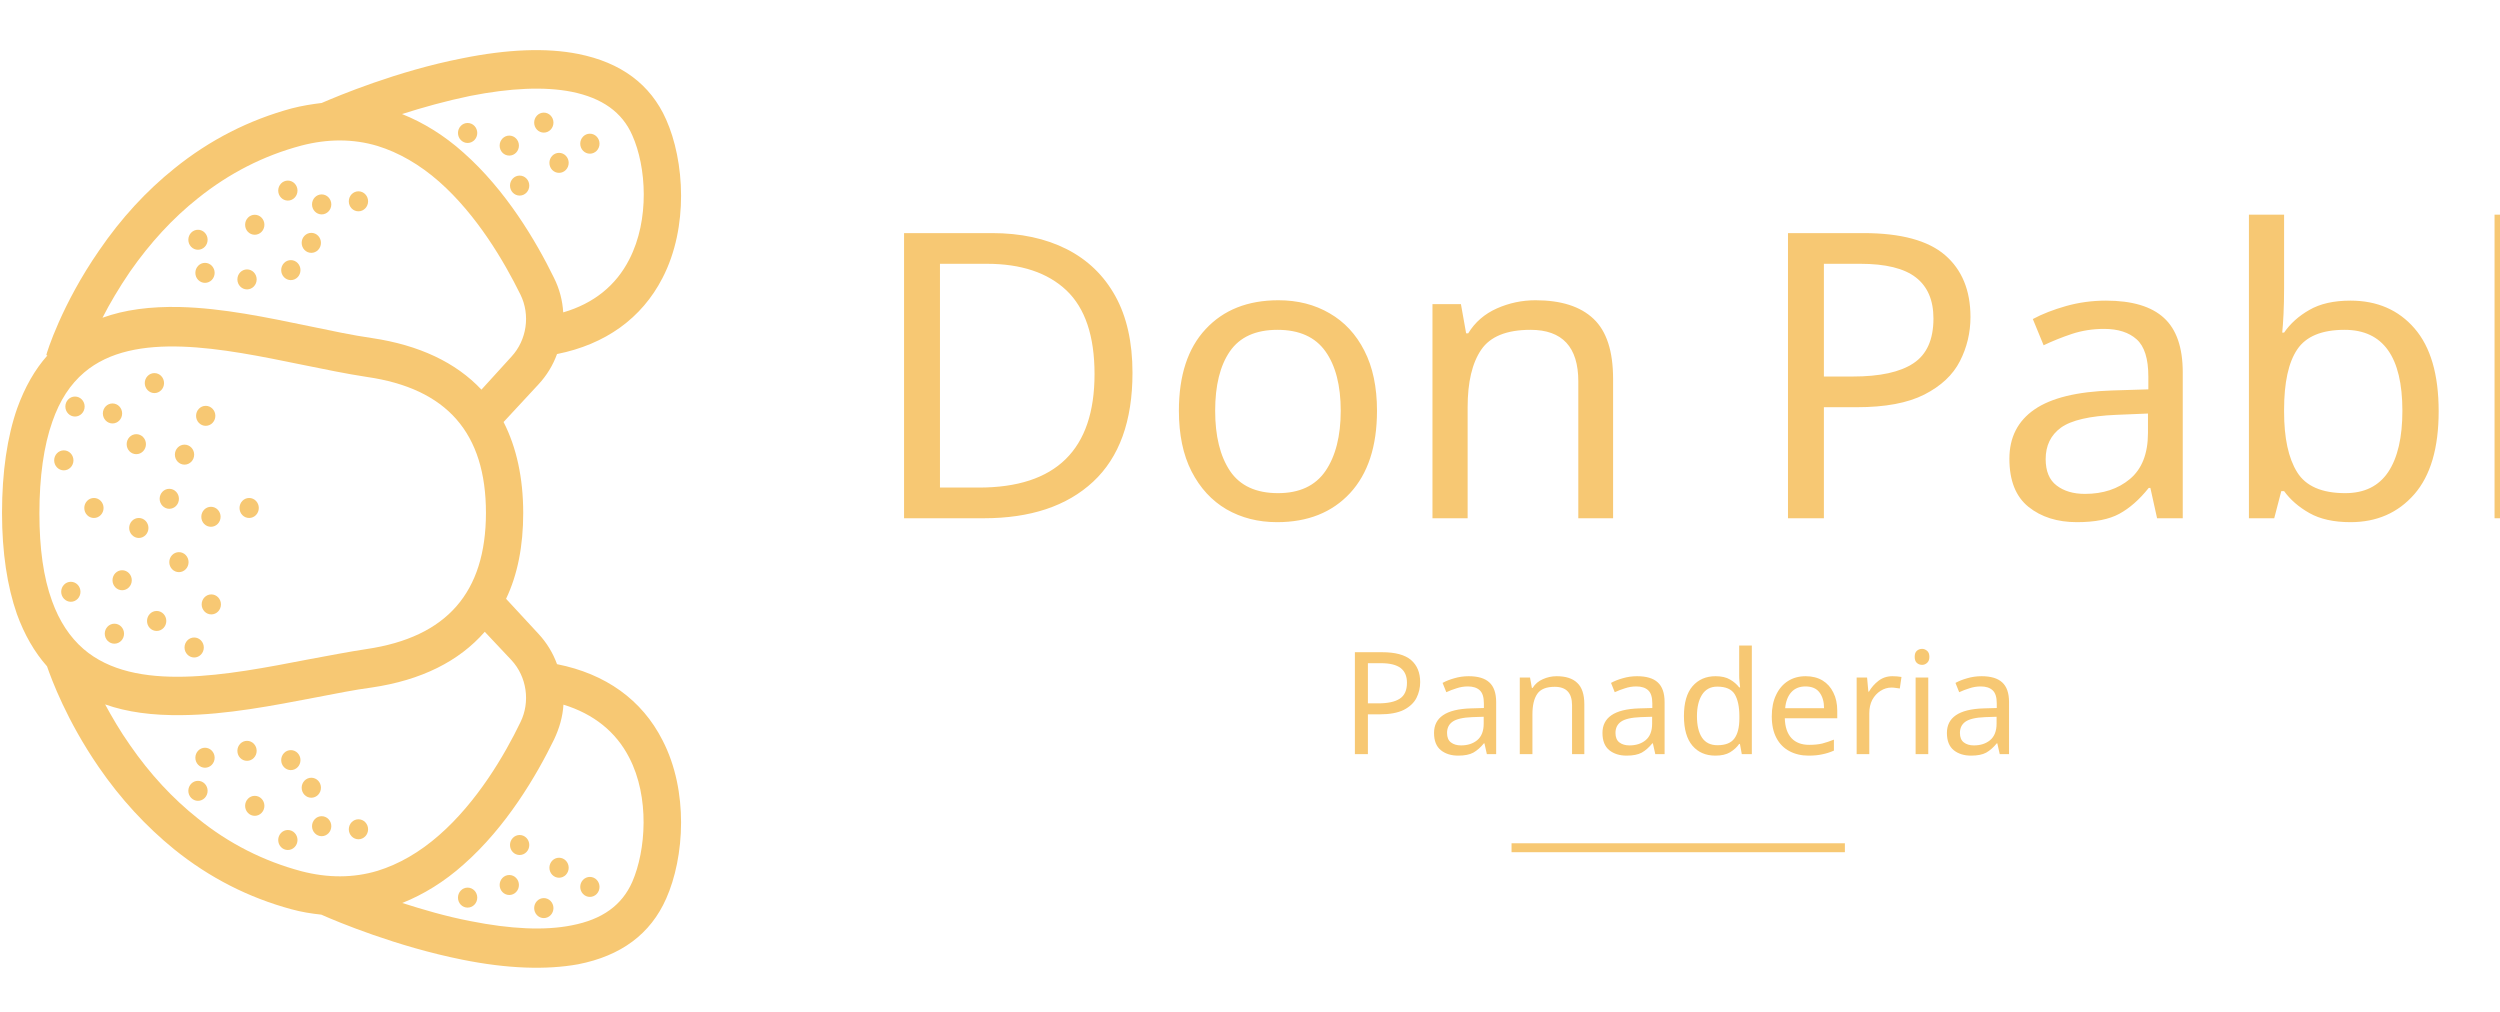
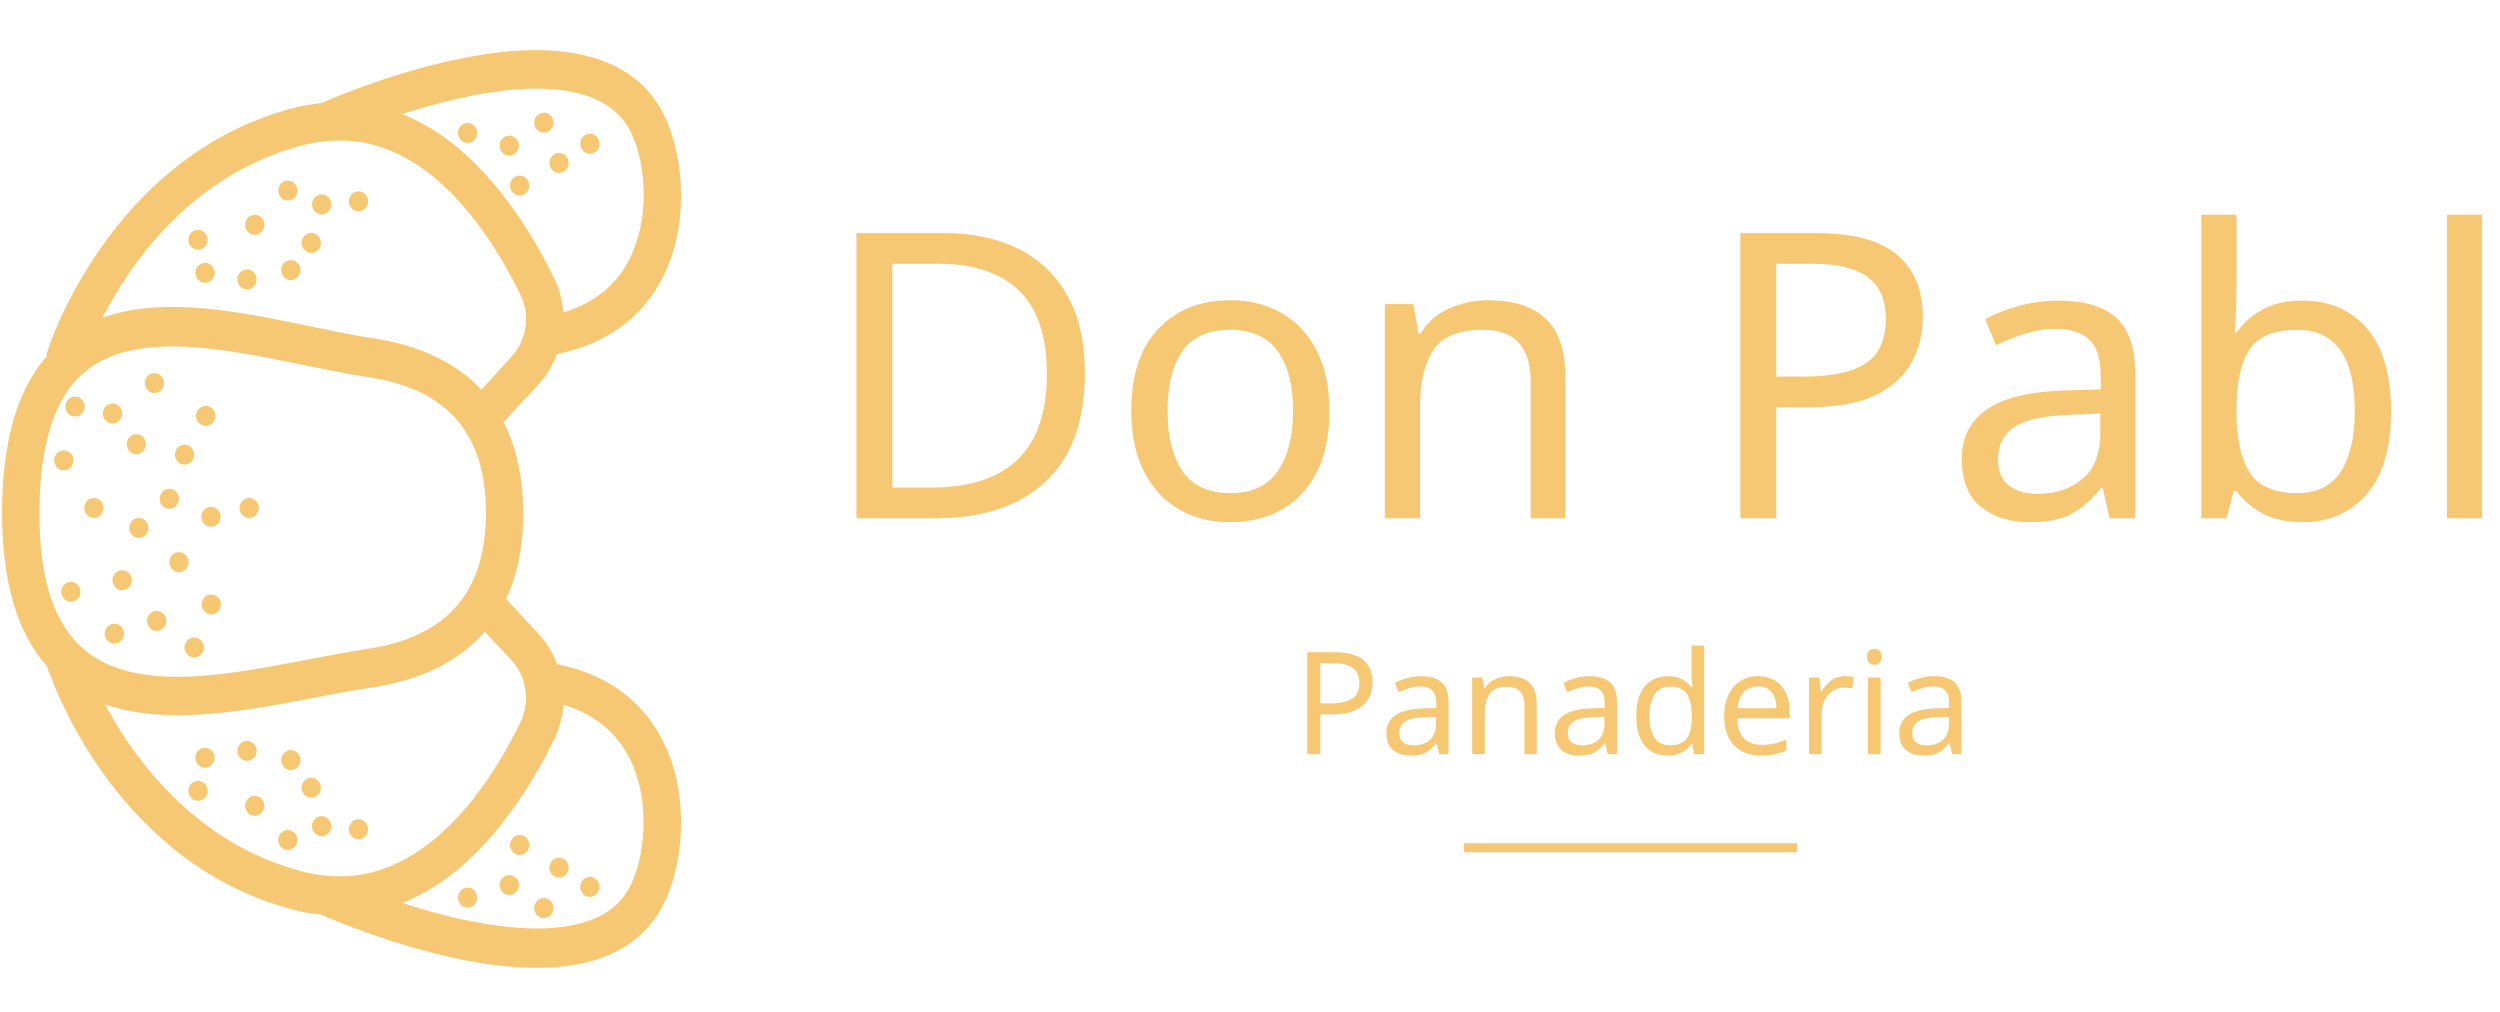
<svg xmlns="http://www.w3.org/2000/svg" version="1.1" id="Capa_1" x="0px" y="0px" viewBox="0 0 210 85" style="enable-background:new 0 0 210 85;" xml:space="preserve">
  <style type="text/css">
	.st0{fill:#F7C873;}
	.st1{font-family:'Lobster-Regular';}
	.st2{font-size:33.553px;}
	.st3{font-family:'OpenSans-Regular';}
	.st4{font-size:12px;}
	.st5{fill:none;stroke:#F7C873;stroke-width:0.75;stroke-miterlimit:10;}
</style>
-   <text transform="matrix(1 0 0 1 72.6911 43.5338)" class="st0 st1 st2">Don Pablo</text>
-   <text transform="matrix(1 0 0 1 112.6539 63.3482)" class="st0 st3 st4">Panaderia</text>
+   <text transform="matrix(1 0 0 1 68.6911 43.5338)" class="st0 st1 st2">Don Pablo</text>
+   <text transform="matrix(1 0 0 1 108.6539 63.3482)" class="st0 st3 st4">Panaderia</text>
  <g>
    <g>
      <path class="st0" d="M27.02,8.65c-0.81,0.1-1.65,0.23-2.5,0.45c-3.59,0.97-6.9,2.65-9.86,5.04c-2.37,1.9-4.49,4.2-6.34,6.91    c-3.15,4.55-4.4,8.59-4.43,8.78l0.09,0.03c-1.06,1.19-1.9,2.68-2.53,4.42c-0.84,2.39-1.28,5.36-1.28,8.81    c0,3.32,0.44,6.17,1.25,8.49c0.62,1.71,1.47,3.2,2.53,4.39c0.37,1.07,1.65,4.55,4.34,8.46c1.84,2.68,3.99,5,6.34,6.91    c2.96,2.39,6.27,4.07,9.86,5.04c0.84,0.23,1.65,0.36,2.5,0.45c1.37,0.61,6.34,2.68,11.83,3.78c3.81,0.77,7.08,0.87,9.74,0.39    c3.62-0.71,6.09-2.55,7.4-5.52c0.75-1.68,1.25-3.97,1.25-6.39c0-2.29-0.44-4.75-1.56-6.91c-1.72-3.39-4.77-5.58-8.86-6.39    c-0.34-0.94-0.87-1.81-1.56-2.55l-2.72-2.94c0.97-2.03,1.44-4.45,1.44-7.2c0-2.94-0.56-5.52-1.65-7.65l2.93-3.16    c0.69-0.74,1.22-1.61,1.56-2.55c4.06-0.81,7.12-3,8.86-6.39c1.12-2.16,1.56-4.62,1.56-6.91c0-2.42-0.5-4.71-1.25-6.39    c-1.31-2.97-3.81-4.81-7.4-5.52C45.9,4,42.62,4.13,38.82,4.9C33.35,5.97,28.36,8.07,27.02,8.65z M30.8,54.52    c-1.53,0.23-3.15,0.55-4.9,0.87c-6.83,1.32-14.57,2.84-18.88-0.87c-1.15-1-2.03-2.32-2.65-4.04c-0.72-1.97-1.06-4.42-1.06-7.36    c0-3.07,0.37-5.68,1.09-7.71c0.62-1.78,1.5-3.13,2.68-4.13c4.18-3.55,11.67-2,18.26-0.65c1.93,0.39,3.74,0.77,5.46,1.03    c6.74,0.97,10.02,4.71,10.02,11.43C40.81,49.77,37.54,53.52,30.8,54.52z M52.86,63.65c1.72,3.32,1.4,7.78,0.25,10.43    c-0.87,1.97-2.53,3.16-5.09,3.65c-2.25,0.45-5.12,0.32-8.52-0.36c-2.03-0.39-3.99-0.97-5.71-1.52c1.78-0.71,3.53-1.78,5.15-3.23    c3.59-3.16,6.12-7.46,7.61-10.52c0.44-0.94,0.72-1.9,0.78-2.91C49.86,59.97,51.74,61.46,52.86,63.65z M42.97,55.46    c1.28,1.39,1.59,3.49,0.75,5.2c-1.34,2.78-3.65,6.71-6.83,9.49c-1.65,1.45-3.4,2.45-5.18,3c-2.03,0.61-4.18,0.61-6.4,0.03    c-3.15-0.84-6.09-2.32-8.68-4.42c-2.12-1.68-4.03-3.74-5.71-6.17c-0.84-1.19-1.53-2.39-2.09-3.42c1.84,0.65,3.99,0.94,6.49,0.9    c3.68-0.03,7.68-0.81,11.17-1.48c1.69-0.32,3.28-0.65,4.74-0.84c4.15-0.61,7.33-2.2,9.49-4.68L42.97,55.46z M40.44,32.73    c-2.15-2.29-5.24-3.74-9.18-4.33c-1.62-0.23-3.4-0.61-5.27-1c-3.59-0.74-7.27-1.52-10.86-1.61c-2.5-0.06-4.68,0.23-6.52,0.9    c0.59-1.16,1.37-2.49,2.31-3.87c1.69-2.42,3.59-4.49,5.71-6.17c2.62-2.1,5.52-3.58,8.68-4.42c2.22-0.58,4.37-0.58,6.4,0.03    c1.78,0.55,3.53,1.55,5.18,3c3.18,2.81,5.46,6.71,6.83,9.49c0.84,1.71,0.53,3.81-0.75,5.2L40.44,32.73z M48.02,7.71    c2.56,0.52,4.24,1.71,5.09,3.65c1.19,2.65,1.47,7.1-0.25,10.43c-1.12,2.2-3,3.71-5.55,4.45c-0.06-1-0.31-1.97-0.78-2.91    c-1.5-3.07-4.03-7.36-7.61-10.52c-1.62-1.45-3.37-2.52-5.15-3.23c1.72-0.55,3.68-1.1,5.71-1.52C42.87,7.39,45.74,7.26,48.02,7.71z    " />
    </g>
    <g>
      <path class="st0" d="M16.91,43.41c0-0.46,0.36-0.84,0.81-0.84c0.45,0,0.81,0.38,0.81,0.84c0,0.46-0.36,0.84-0.81,0.84    C17.27,44.25,16.91,43.88,16.91,43.41z" />
    </g>
    <g>
      <path class="st0" d="M14.22,47.22c0-0.46,0.36-0.84,0.81-0.84c0.45,0,0.81,0.38,0.81,0.84c0,0.46-0.36,0.84-0.81,0.84    C14.59,48.06,14.22,47.69,14.22,47.22z" />
    </g>
    <g>
      <path class="st0" d="M10.85,44.35c0-0.46,0.36-0.84,0.81-0.84c0.45,0,0.81,0.38,0.81,0.84s-0.36,0.84-0.81,0.84    C11.22,45.19,10.85,44.81,10.85,44.35z" />
    </g>
    <g>
      <path class="st0" d="M10.64,37.31c0-0.46,0.36-0.84,0.81-0.84c0.45,0,0.81,0.38,0.81,0.84c0,0.46-0.36,0.84-0.81,0.84    C11,38.15,10.64,37.78,10.64,37.31z" />
    </g>
    <g>
      <ellipse class="st0" cx="9.61" cy="53.23" rx="0.81" ry="0.84" />
    </g>
    <g>
      <path class="st0" d="M8.64,34.73c0-0.46,0.36-0.84,0.81-0.84c0.45,0,0.81,0.38,0.81,0.84c0,0.46-0.36,0.84-0.81,0.84    C9,35.57,8.64,35.19,8.64,34.73z" />
    </g>
    <g>
      <path class="st0" d="M12.16,32.18c0-0.46,0.36-0.84,0.81-0.84c0.45,0,0.81,0.38,0.81,0.84c0,0.46-0.36,0.84-0.81,0.84    C12.53,33.02,12.16,32.64,12.16,32.18z" />
    </g>
    <g>
      <path class="st0" d="M5.49,34.15c0-0.46,0.36-0.84,0.81-0.84s0.81,0.38,0.81,0.84c0,0.46-0.36,0.84-0.81,0.84    S5.49,34.61,5.49,34.15z" />
    </g>
    <g>
      <path class="st0" d="M4.55,38.67c0-0.46,0.36-0.84,0.81-0.84s0.81,0.38,0.81,0.84c0,0.46-0.36,0.84-0.81,0.84    S4.55,39.13,4.55,38.67z" />
    </g>
    <g>
      <ellipse class="st0" cx="17.75" cy="50.77" rx="0.81" ry="0.84" />
    </g>
    <g>
      <ellipse class="st0" cx="17.22" cy="63.65" rx="0.81" ry="0.84" />
    </g>
    <g>
      <path class="st0" d="M20.59,67.69c0-0.46,0.36-0.84,0.81-0.84c0.45,0,0.81,0.38,0.81,0.84c0,0.46-0.36,0.84-0.81,0.84    C20.95,68.53,20.59,68.15,20.59,67.69z" />
    </g>
    <g>
      <path class="st0" d="M29.3,69.66c0-0.46,0.36-0.84,0.81-0.84c0.45,0,0.81,0.38,0.81,0.84c0,0.46-0.36,0.84-0.81,0.84    C29.66,70.5,29.3,70.12,29.3,69.66z" />
    </g>
    <g>
      <path class="st0" d="M42.84,70.98c0-0.46,0.36-0.84,0.81-0.84s0.81,0.38,0.81,0.84c0,0.46-0.36,0.84-0.81,0.84    S42.84,71.45,42.84,70.98z" />
    </g>
    <g>
      <ellipse class="st0" cx="46.96" cy="72.89" rx="0.81" ry="0.84" />
    </g>
    <g>
      <path class="st0" d="M41.97,74.34c0-0.46,0.36-0.84,0.81-0.84s0.81,0.38,0.81,0.84c0,0.46-0.36,0.84-0.81,0.84    S41.97,74.8,41.97,74.34z" />
    </g>
    <g>
      <path class="st0" d="M48.74,74.5c0-0.46,0.36-0.84,0.81-0.84s0.81,0.38,0.81,0.84c0,0.46-0.36,0.84-0.81,0.84    S48.74,74.96,48.74,74.5z" />
    </g>
    <g>
      <path class="st0" d="M44.87,76.28c0-0.46,0.36-0.84,0.81-0.84s0.81,0.38,0.81,0.84c0,0.46-0.36,0.84-0.81,0.84    S44.87,76.74,44.87,76.28z" />
    </g>
    <g>
      <path class="st0" d="M38.47,75.4c0-0.46,0.36-0.84,0.81-0.84s0.81,0.38,0.81,0.84c0,0.46-0.36,0.84-0.81,0.84    S38.47,75.87,38.47,75.4z" />
    </g>
    <g>
      <ellipse class="st0" cx="26.15" cy="66.17" rx="0.81" ry="0.84" />
    </g>
    <g>
      <path class="st0" d="M26.21,69.4c0-0.46,0.36-0.84,0.81-0.84s0.81,0.38,0.81,0.84c0,0.46-0.36,0.84-0.81,0.84    S26.21,69.86,26.21,69.4z" />
    </g>
    <g>
      <ellipse class="st0" cx="16.63" cy="66.43" rx="0.81" ry="0.84" />
    </g>
    <g>
      <path class="st0" d="M23.62,63.85c0-0.46,0.36-0.84,0.81-0.84s0.81,0.38,0.81,0.84s-0.36,0.84-0.81,0.84S23.62,64.31,23.62,63.85z    " />
    </g>
    <g>
      <path class="st0" d="M19.94,63.07c0-0.46,0.36-0.84,0.81-0.84s0.81,0.38,0.81,0.84c0,0.46-0.36,0.84-0.81,0.84    S19.94,63.54,19.94,63.07z" />
    </g>
    <g>
      <path class="st0" d="M23.37,70.56c0-0.46,0.36-0.84,0.81-0.84c0.45,0,0.81,0.38,0.81,0.84c0,0.46-0.36,0.84-0.81,0.84    C23.73,71.4,23.37,71.03,23.37,70.56z" />
    </g>
    <g>
      <ellipse class="st0" cx="17.22" cy="22.92" rx="0.81" ry="0.84" />
    </g>
    <g>
      <path class="st0" d="M20.59,18.88c0-0.46,0.36-0.84,0.81-0.84c0.45,0,0.81,0.38,0.81,0.84s-0.36,0.84-0.81,0.84    C20.95,19.72,20.59,19.35,20.59,18.88z" />
    </g>
    <g>
      <path class="st0" d="M29.3,16.91c0-0.46,0.36-0.84,0.81-0.84c0.45,0,0.81,0.38,0.81,0.84s-0.36,0.84-0.81,0.84    C29.66,17.75,29.3,17.38,29.3,16.91z" />
    </g>
    <g>
      <path class="st0" d="M42.84,15.59c0-0.46,0.36-0.84,0.81-0.84s0.81,0.38,0.81,0.84c0,0.46-0.36,0.84-0.81,0.84    S42.84,16.05,42.84,15.59z" />
    </g>
    <g>
      <path class="st0" d="M46.15,13.68c0-0.46,0.36-0.84,0.81-0.84s0.81,0.38,0.81,0.84c0,0.46-0.36,0.84-0.81,0.84    S46.15,14.15,46.15,13.68z" />
    </g>
    <g>
      <path class="st0" d="M41.97,12.23c0-0.46,0.36-0.84,0.81-0.84s0.81,0.38,0.81,0.84c0,0.46-0.36,0.84-0.81,0.84    S41.97,12.7,41.97,12.23z" />
    </g>
    <g>
      <ellipse class="st0" cx="49.55" cy="12.07" rx="0.81" ry="0.84" />
    </g>
    <g>
      <ellipse class="st0" cx="45.68" cy="10.3" rx="0.81" ry="0.84" />
    </g>
    <g>
      <path class="st0" d="M38.47,11.17c0-0.46,0.36-0.84,0.81-0.84s0.81,0.38,0.81,0.84c0,0.46-0.36,0.84-0.81,0.84    S38.47,11.63,38.47,11.17z" />
    </g>
    <g>
      <ellipse class="st0" cx="26.15" cy="20.4" rx="0.81" ry="0.84" />
    </g>
    <g>
      <path class="st0" d="M26.21,17.17c0-0.46,0.36-0.84,0.81-0.84s0.81,0.38,0.81,0.84c0,0.46-0.36,0.84-0.81,0.84    S26.21,17.63,26.21,17.17z" />
    </g>
    <g>
      <path class="st0" d="M15.82,20.14c0-0.46,0.36-0.84,0.81-0.84c0.45,0,0.81,0.38,0.81,0.84c0,0.46-0.36,0.84-0.81,0.84    C16.18,20.98,15.82,20.6,15.82,20.14z" />
    </g>
    <g>
      <path class="st0" d="M23.62,22.69c0-0.46,0.36-0.84,0.81-0.84s0.81,0.38,0.81,0.84s-0.36,0.84-0.81,0.84S23.62,23.15,23.62,22.69z    " />
    </g>
    <g>
      <path class="st0" d="M19.94,23.47c0-0.46,0.36-0.84,0.81-0.84s0.81,0.38,0.81,0.84c0,0.46-0.36,0.84-0.81,0.84    S19.94,23.93,19.94,23.47z" />
    </g>
    <g>
      <path class="st0" d="M23.37,16.01c0-0.46,0.36-0.84,0.81-0.84c0.45,0,0.81,0.38,0.81,0.84c0,0.46-0.36,0.84-0.81,0.84    C23.73,16.85,23.37,16.47,23.37,16.01z" />
    </g>
    <g>
      <path class="st0" d="M13.41,41.9c0-0.46,0.36-0.84,0.81-0.84c0.45,0,0.81,0.38,0.81,0.84c0,0.46-0.36,0.84-0.81,0.84    C13.78,42.74,13.41,42.36,13.41,41.9z" />
    </g>
    <g>
      <ellipse class="st0" cx="15.5" cy="38.19" rx="0.81" ry="0.84" />
    </g>
    <g>
      <path class="st0" d="M16.47,34.93c0-0.46,0.36-0.84,0.81-0.84s0.81,0.38,0.81,0.84c0,0.46-0.36,0.84-0.81,0.84    S16.47,35.39,16.47,34.93z" />
    </g>
    <g>
      <path class="st0" d="M20.12,42.67c0-0.46,0.36-0.84,0.81-0.84s0.81,0.38,0.81,0.84s-0.36,0.84-0.81,0.84S20.12,43.14,20.12,42.67z    " />
    </g>
    <g>
      <path class="st0" d="M7.08,42.67c0-0.46,0.36-0.84,0.81-0.84s0.81,0.38,0.81,0.84s-0.36,0.84-0.81,0.84S7.08,43.14,7.08,42.67z" />
    </g>
    <g>
      <path class="st0" d="M5.14,49.71c0-0.46,0.36-0.84,0.81-0.84c0.45,0,0.81,0.38,0.81,0.84c0,0.46-0.36,0.84-0.81,0.84    C5.51,50.55,5.14,50.17,5.14,49.71z" />
    </g>
    <g>
      <ellipse class="st0" cx="10.26" cy="48.74" rx="0.81" ry="0.84" />
    </g>
    <g>
      <path class="st0" d="M12.35,52.16c0-0.46,0.36-0.84,0.81-0.84c0.45,0,0.81,0.38,0.81,0.84c0,0.46-0.36,0.84-0.81,0.84    C12.71,53,12.35,52.63,12.35,52.16z" />
    </g>
    <g>
      <path class="st0" d="M15.5,54.39c0-0.46,0.36-0.84,0.81-0.84c0.45,0,0.81,0.38,0.81,0.84c0,0.46-0.36,0.84-0.81,0.84    C15.87,55.23,15.5,54.85,15.5,54.39z" />
    </g>
  </g>
-   <line class="st5" x1="126.97" y1="71.21" x2="154.97" y2="71.21" />
+   <line class="st5" x1="122.97" y1="71.21" x2="150.97" y2="71.21" />
</svg>
